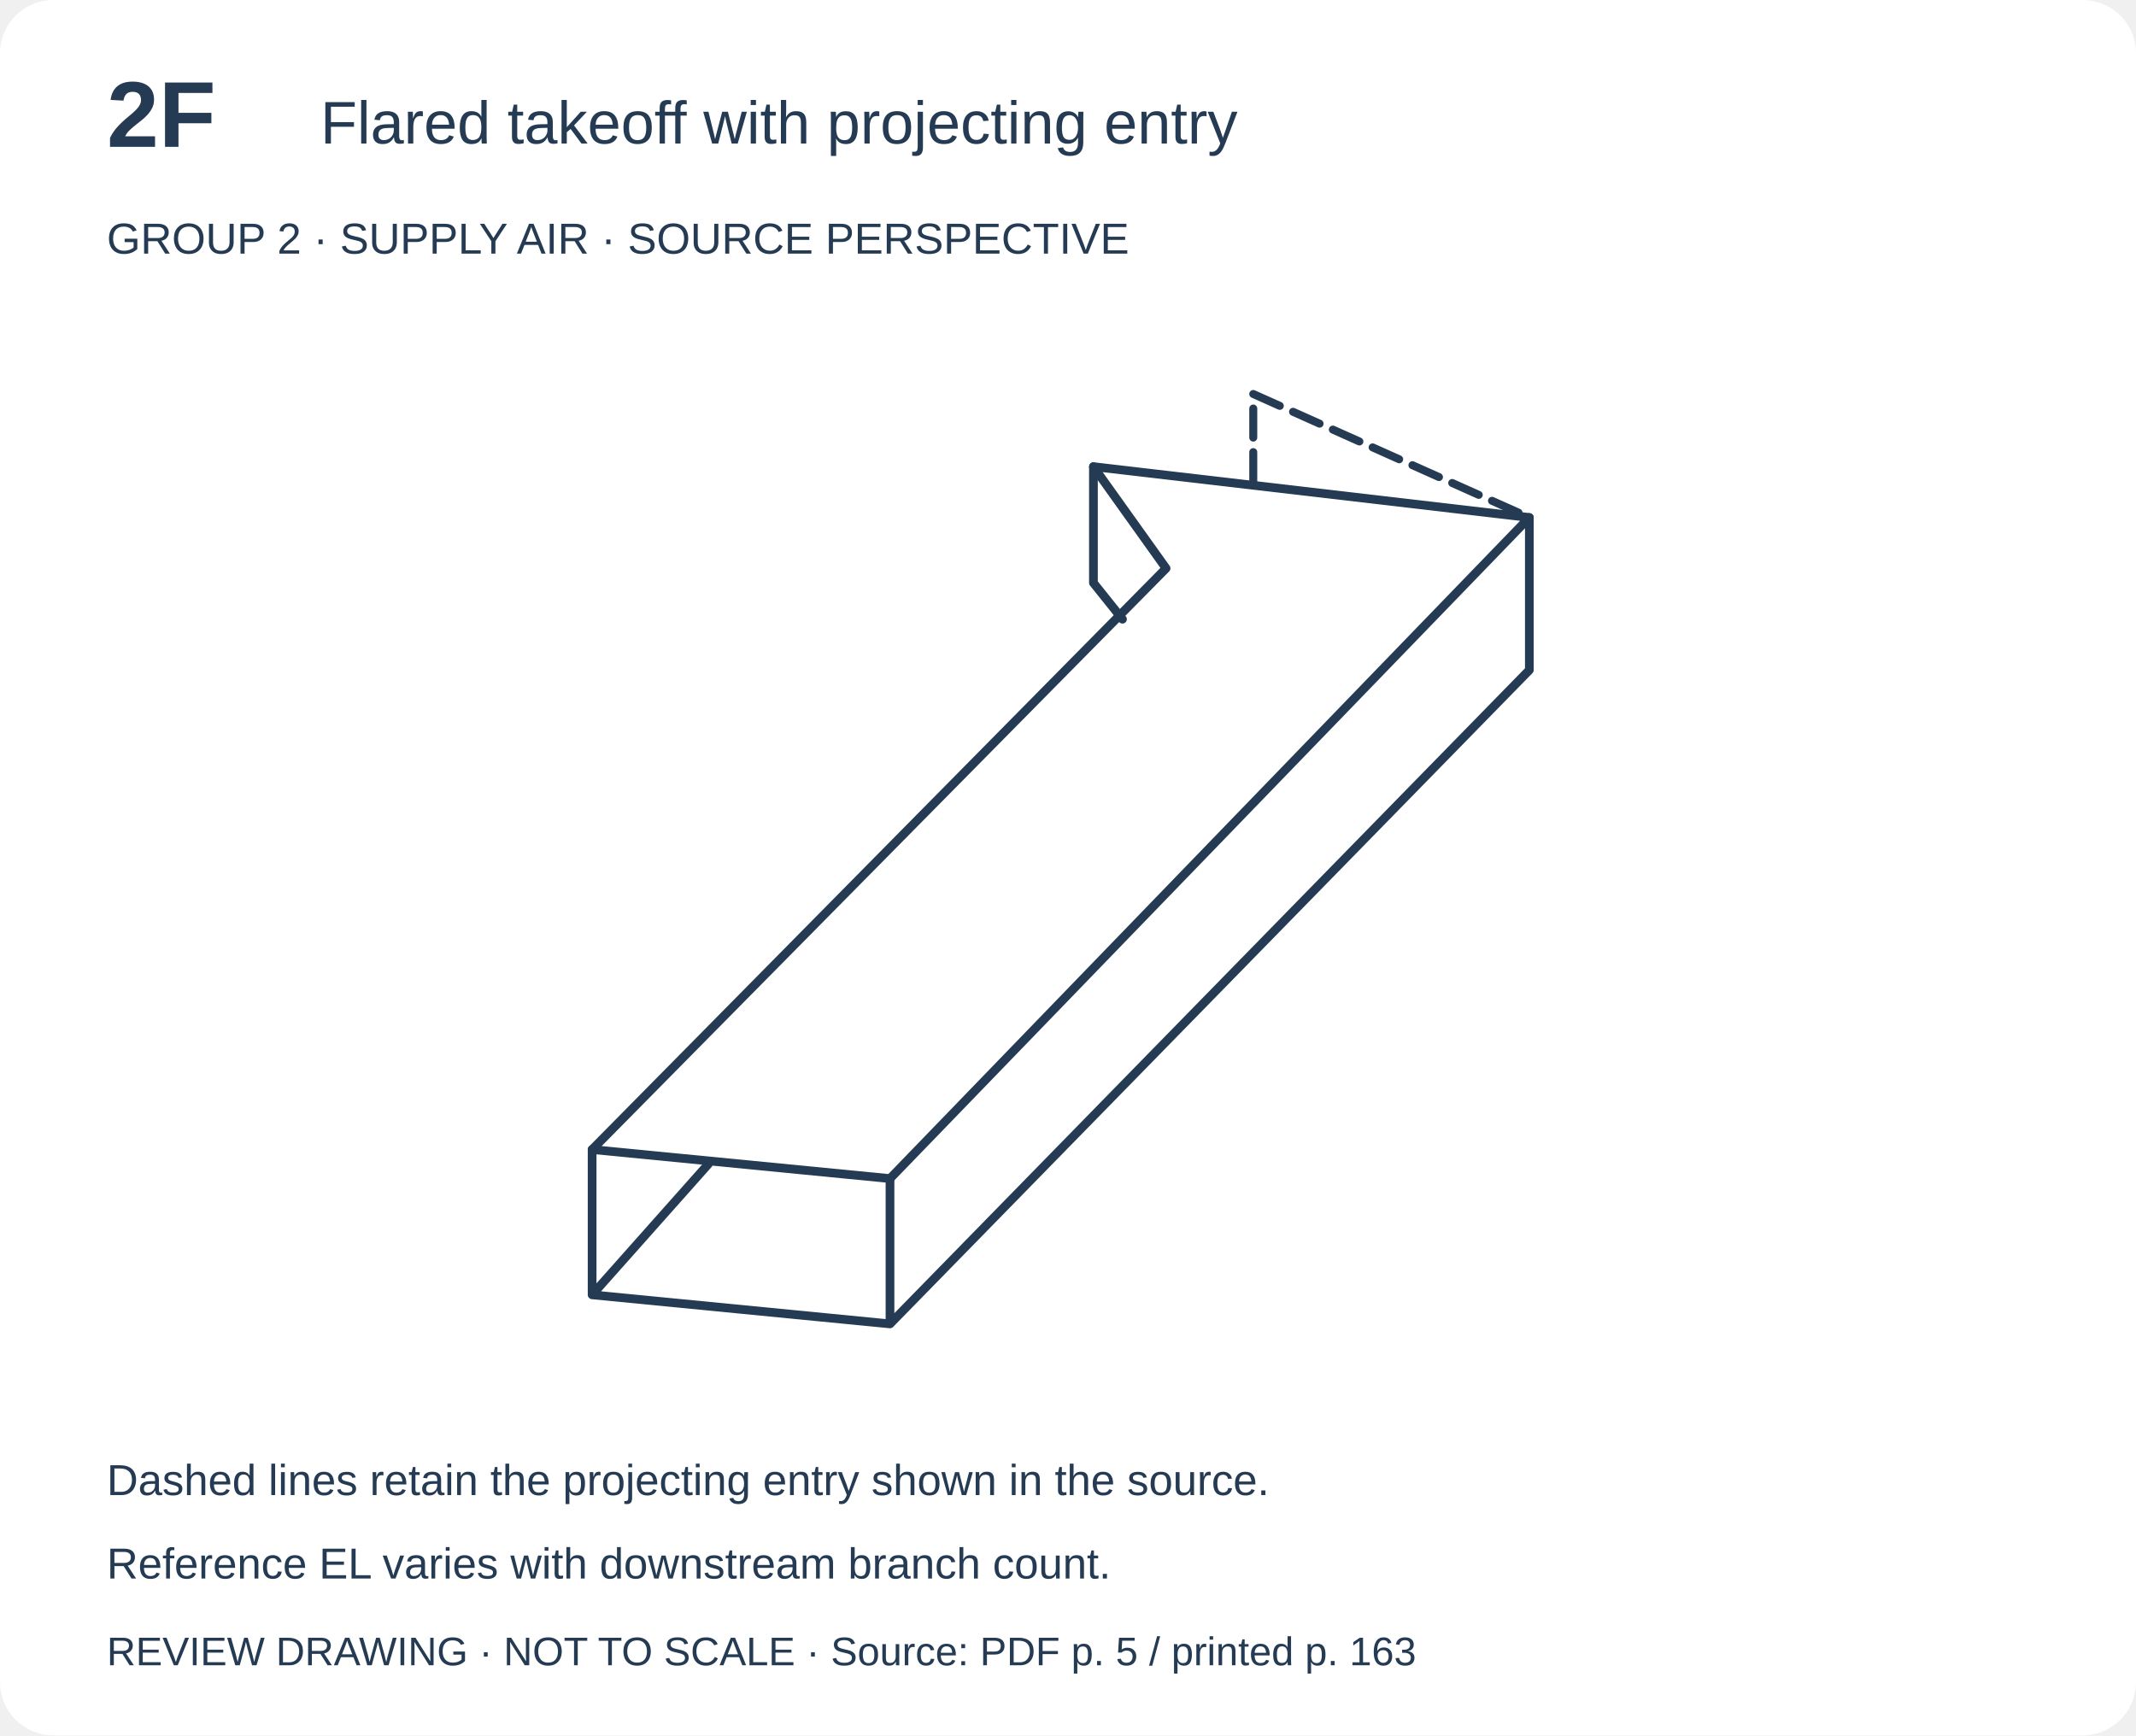
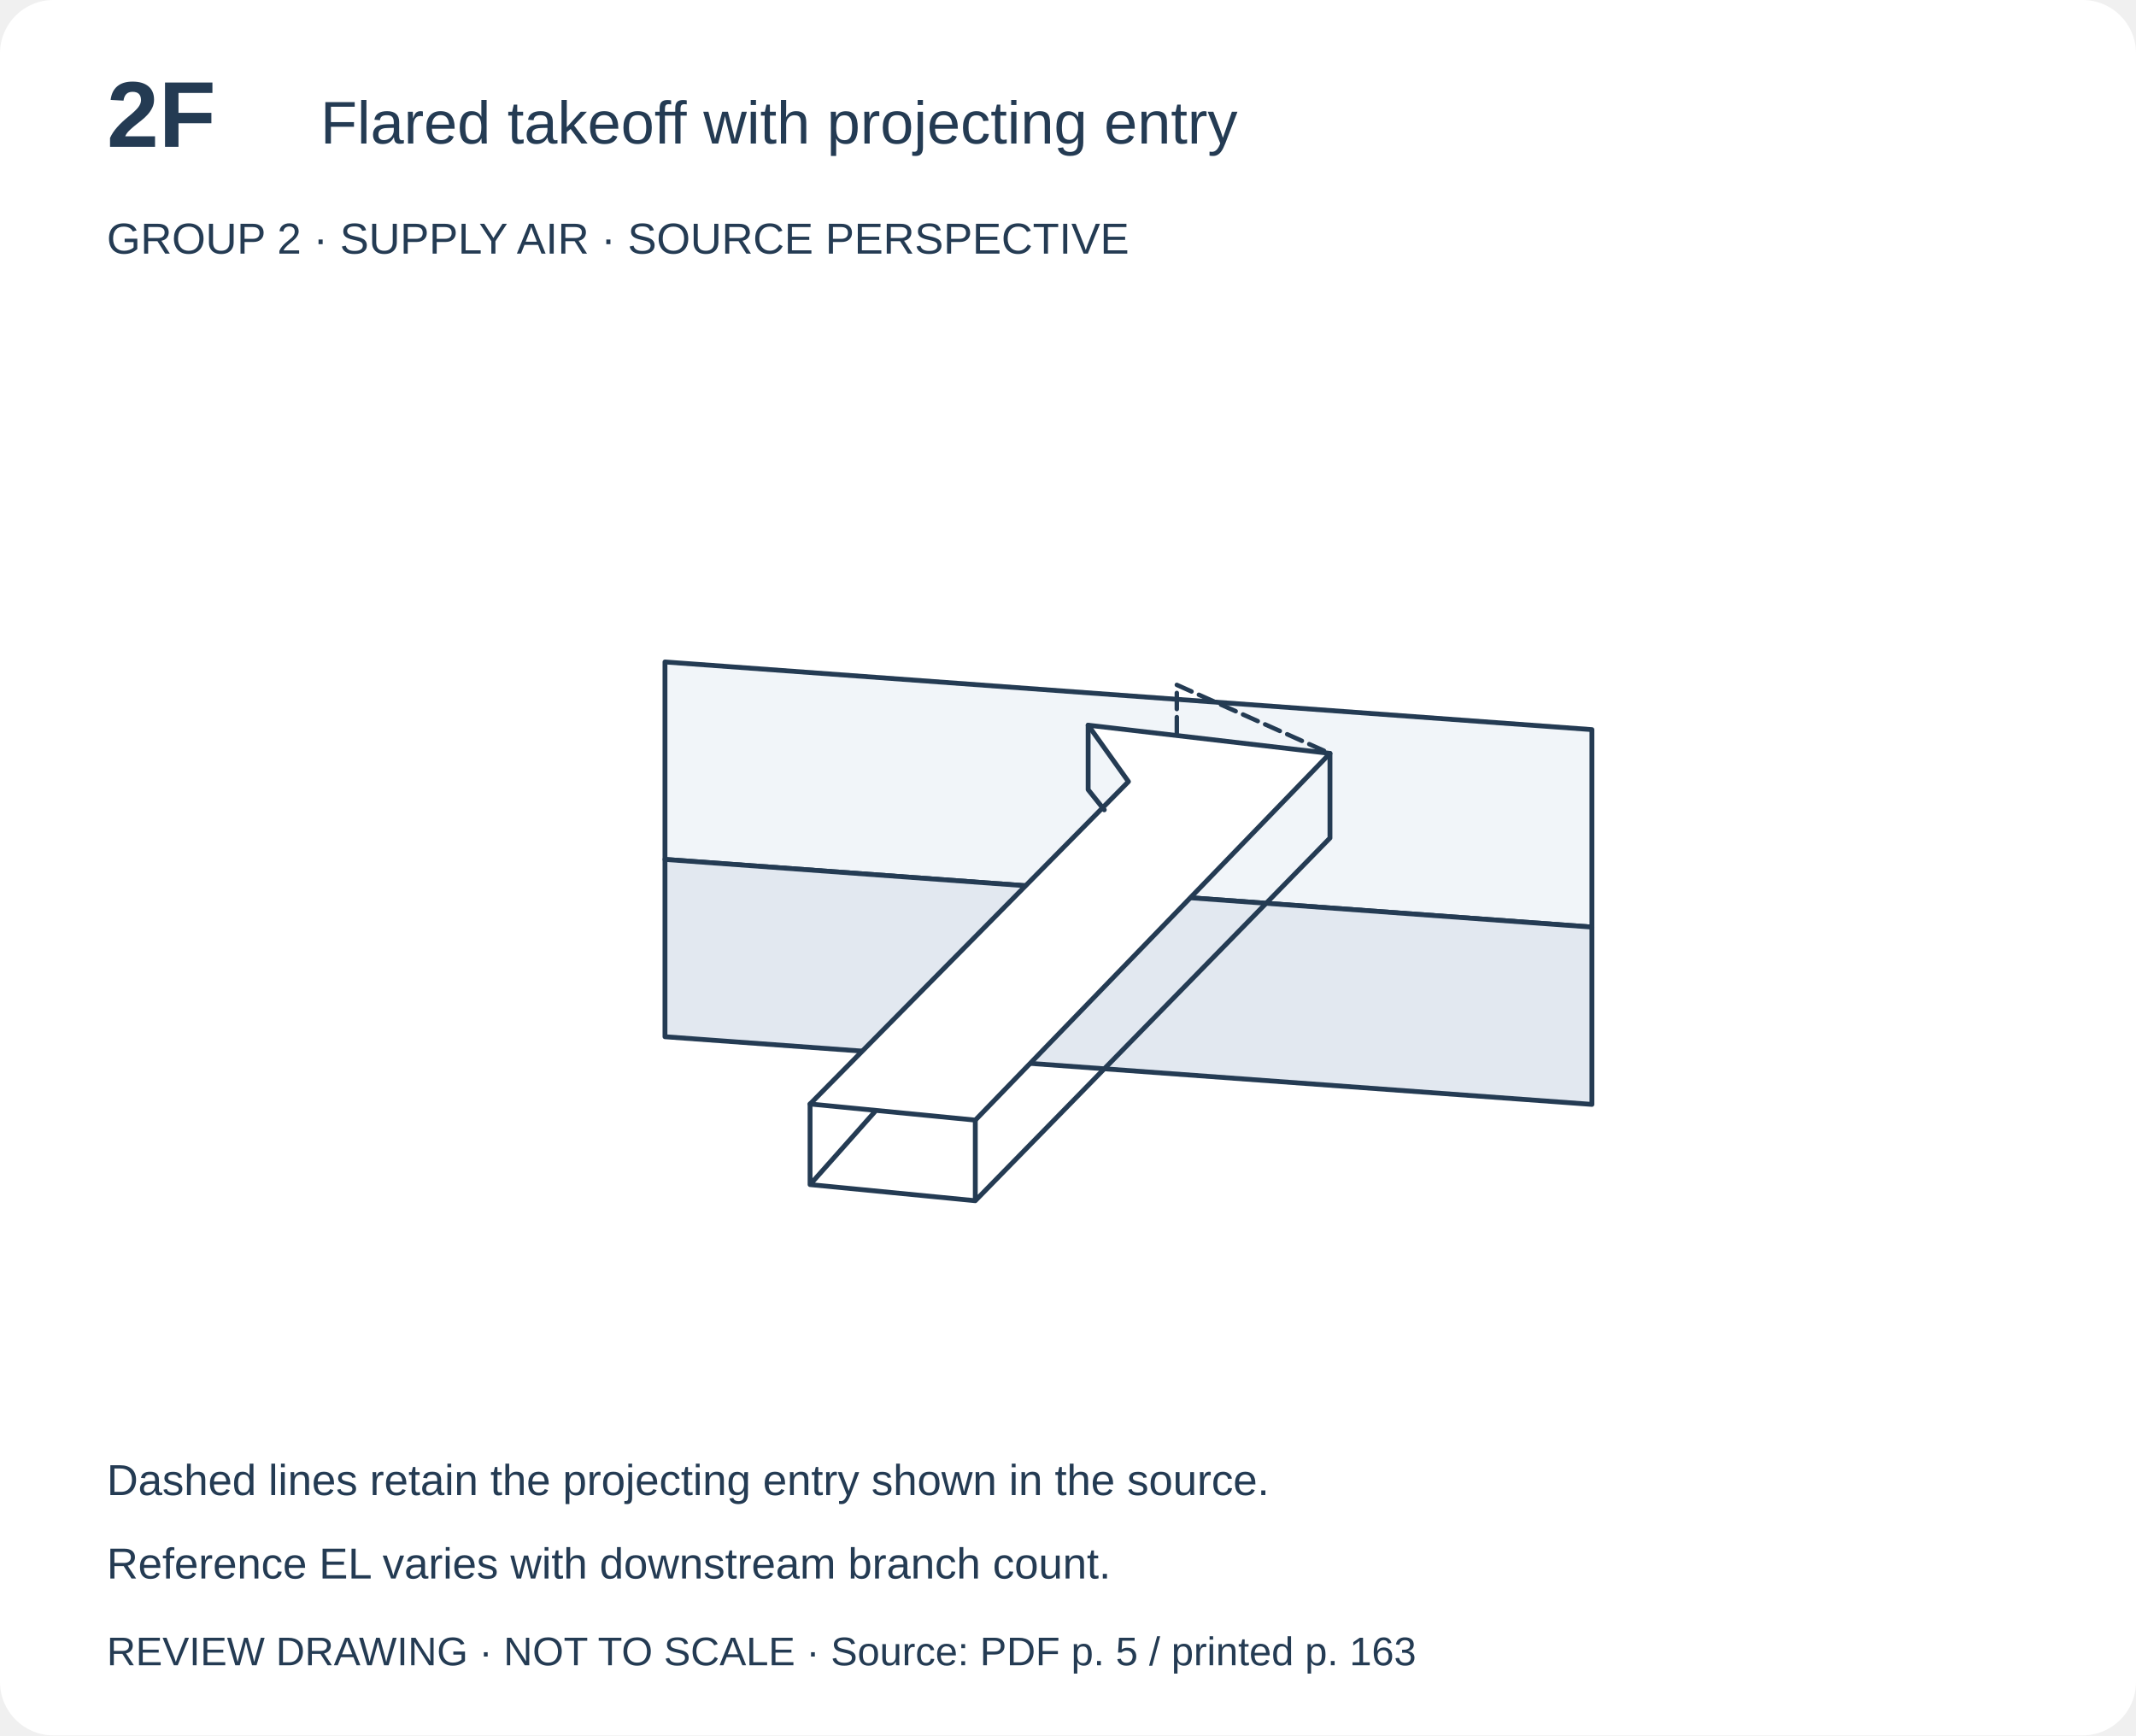
<svg xmlns="http://www.w3.org/2000/svg" width="640" height="520" viewBox="0 0 640 520" role="img" aria-labelledby="title desc">
  <style>text{font-family:Arial,sans-serif;fill:#243b53}path,ellipse{stroke-linecap:round;stroke-linejoin:round}</style>
  <rect width="640" height="520" rx="16" fill="white" />
  <text x="32" y="44" font-size="28" font-weight="700">2F</text>
  <text x="96" y="43" font-size="18">Flared takeoff with projecting entry</text>
  <text x="32" y="76" font-size="13">GROUP 2 · SUPPLY AIR · SOURCE PERSPECTIVE</text>
-   <g transform="translate(155.6463 105) scale(2.176871) translate(-496 -332)" fill="none" stroke="#243b53" stroke-width="1.2">
+   <g transform="translate(181.1321 105) scale(1.207547) translate(-455 -255)" fill="none" stroke="#243b53" stroke-width="1.2">
+     <path d="M470 332.31L700 349.10L700 398.10L470 381.31Z" fill="#f1f5f9" />
+     <path d="M470 381.31L700 398.10V442.10L470 425.31Z" fill="#e2e8f0" />
    <path d="M597 350V338L635 355" stroke-dasharray="4 2" stroke-width="1.1" />
-     <path d="M575 348L635 355L547 446L506 442L585 362Z" />
+     <path d="M575 348L635 355L547 446L506 442L585 362Z" fill="white" />
    <path d="M635 355V376L547 466L506 462V442M547 446V466M506 462L522 444M575 348V364L579 369" />
  </g>
  <text x="32" y="448" font-size="13">Dashed lines retain the projecting entry shown in the source.</text>
  <text x="32" y="473" font-size="13">Reference EL varies with downstream branch count.</text>
  <text x="32" y="499" font-size="12">REVIEW DRAWING · NOT TO SCALE · Source: PDF p. 5 / printed p. 163</text>
</svg>
